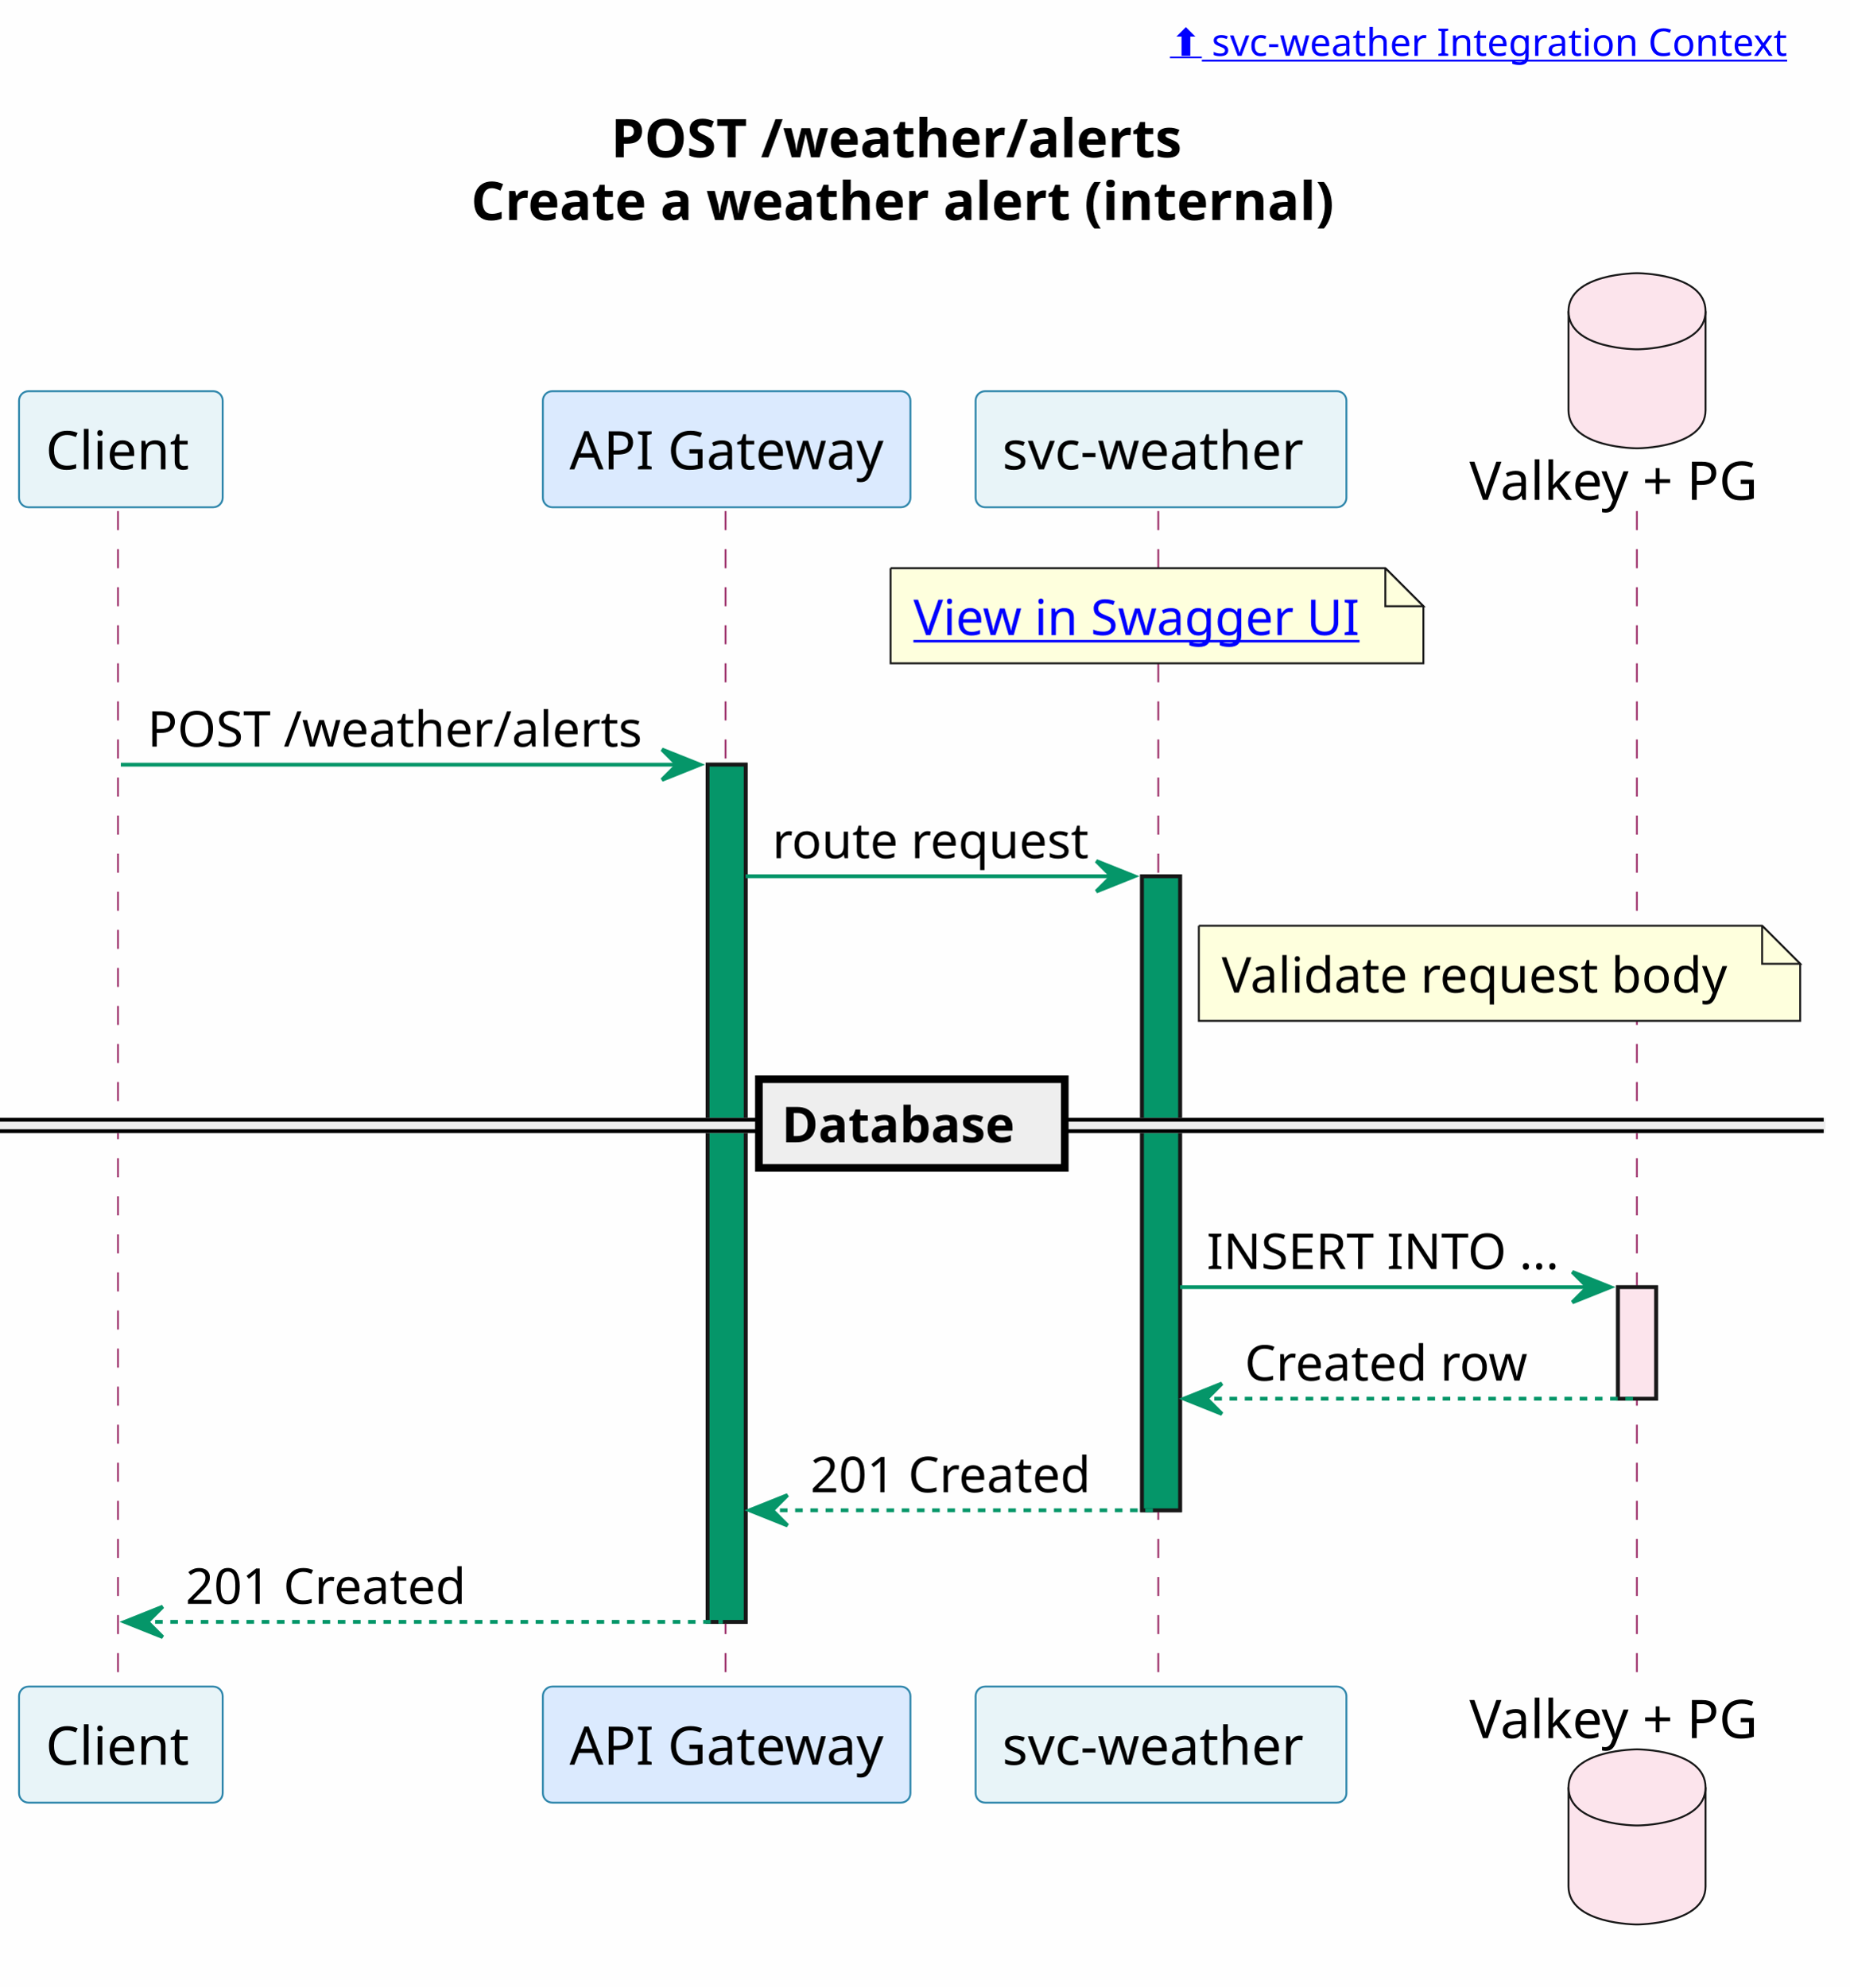
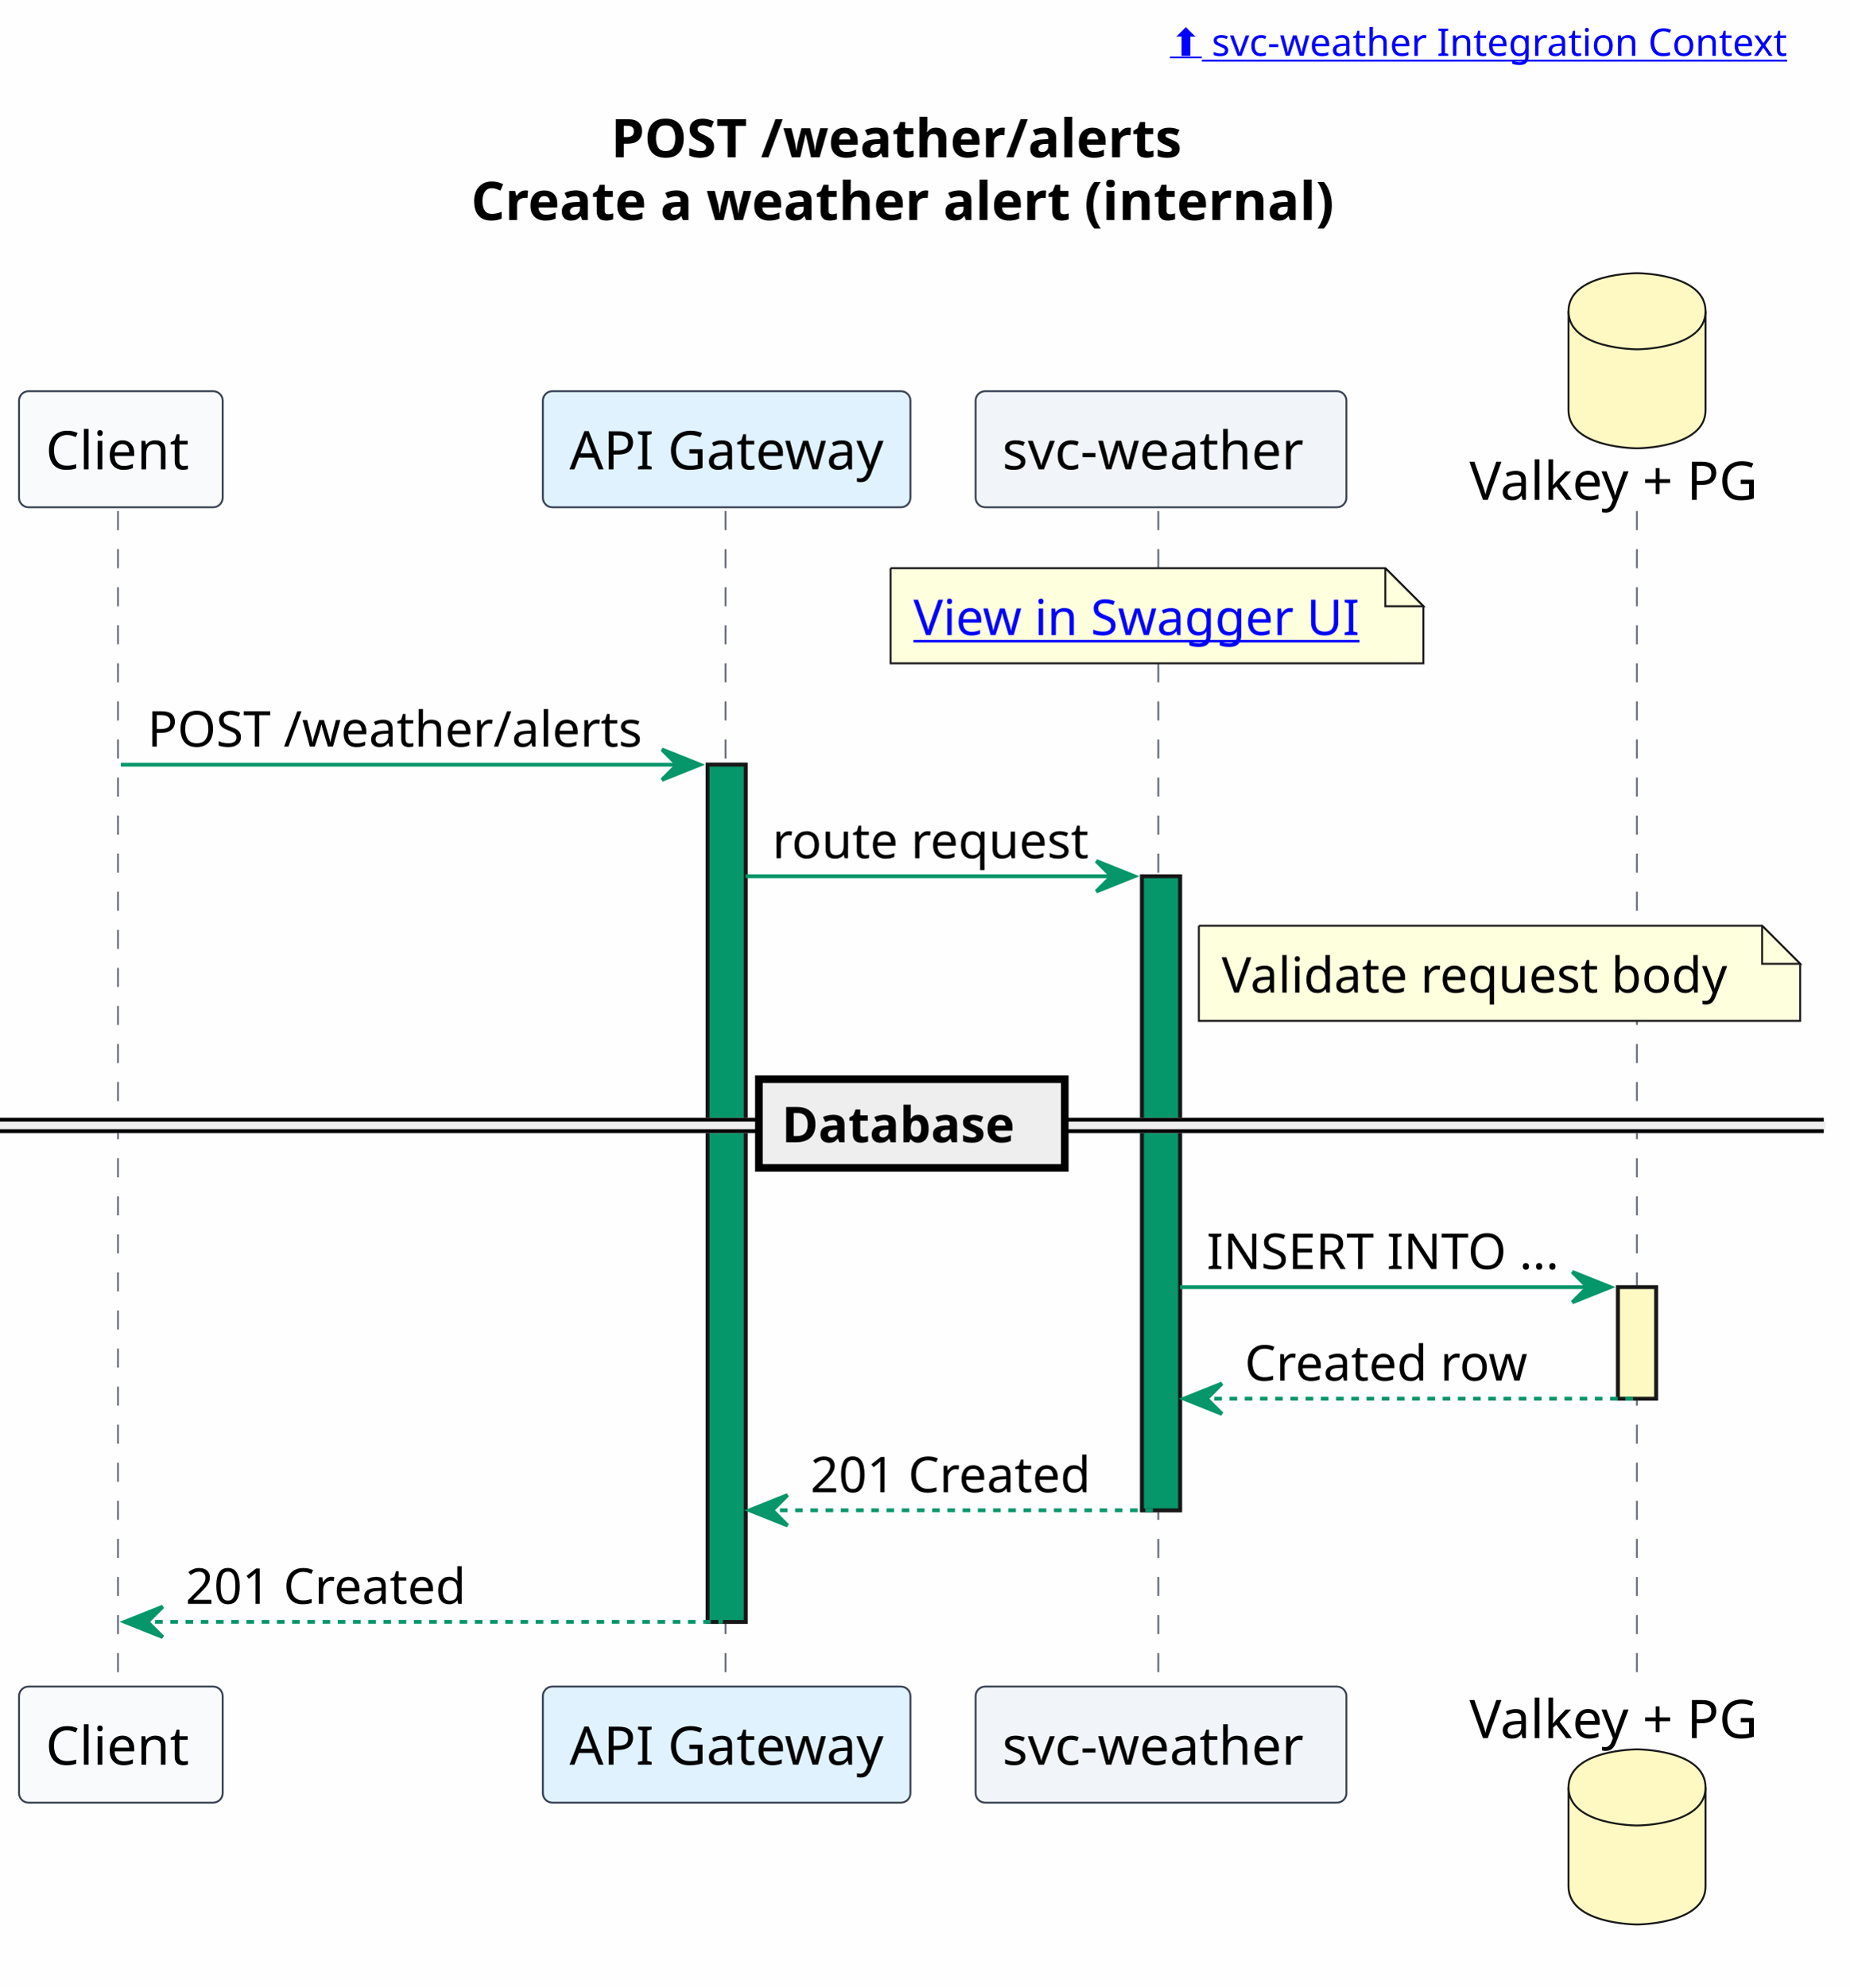
<svg xmlns="http://www.w3.org/2000/svg" xmlns:xlink="http://www.w3.org/1999/xlink" contentStyleType="text/css" data-diagram-type="SEQUENCE" height="522px" preserveAspectRatio="none" style="width:486px;height:522px;background:#FEFEFE;" version="1.1" viewBox="0 0 486 522" width="486px" zoomAndPan="magnify">
  <defs />
  <g>
    <rect fill="#FEFEFE" height="522" style="stroke:none;stroke-width:1;" width="486" x="0" y="0" />
    <text fill="#000000" font-family="'Segoe UI'" font-size="14" font-weight="bold" lengthAdjust="spacing" textLength="157.103" x="160.532" y="41.312">POST /weather/alerts</text>
    <text fill="#000000" font-family="'Segoe UI'" font-size="14" font-weight="bold" lengthAdjust="spacing" textLength="230.651" x="123.758" y="57.801">Create a weather alert (internal)</text>
    <g>
      <rect fill="#059669" height="225.174" style="stroke:#181818;stroke-width:1;" width="10" x="185.926" y="200.863" />
    </g>
    <g>
      <rect fill="#059669" height="166.553" style="stroke:#181818;stroke-width:1;" width="10" x="300.06" y="230.174" />
    </g>
    <g>
-       <rect fill="#FCE4EC" height="29.311" style="stroke:#181818;stroke-width:1;" width="10" x="425.132" y="338.106" />
+       <rect fill="#FEF9C3" height="29.311" style="stroke:#181818;stroke-width:1;" width="10" x="425.132" y="338.106" />
    </g>
    <g class="participant-lifeline" data-entity-uid="part1" data-qualified-name="Client" id="part1-lifeline">
      <g>
        <rect fill="#000000" fill-opacity="0" height="309.795" width="8" x="27.752" y="134.242" />
-         <line style="stroke:#A23B72;stroke-width:0.5;stroke-dasharray:5,5;" x1="31" x2="31" y1="134.242" y2="444.037" />
+         <line style="stroke:#6B7280;stroke-width:0.5;stroke-dasharray:5,5;" x1="31" x2="31" y1="134.242" y2="444.037" />
      </g>
    </g>
    <g class="participant-lifeline" data-entity-uid="part2" data-qualified-name="GW" id="part2-lifeline">
      <g>
        <rect fill="#000000" fill-opacity="0" height="309.795" width="8" x="186.926" y="134.242" />
-         <line style="stroke:#A23B72;stroke-width:0.5;stroke-dasharray:5,5;" x1="190.637" x2="190.637" y1="134.242" y2="444.037" />
+         <line style="stroke:#6B7280;stroke-width:0.5;stroke-dasharray:5,5;" x1="190.637" x2="190.637" y1="134.242" y2="444.037" />
      </g>
    </g>
    <g class="participant-lifeline" data-entity-uid="part3" data-qualified-name="Svc" id="part3-lifeline">
      <g>
        <rect fill="#000000" fill-opacity="0" height="309.795" width="8" x="301.06" y="134.242" />
-         <line style="stroke:#A23B72;stroke-width:0.5;stroke-dasharray:5,5;" x1="304.348" x2="304.348" y1="134.242" y2="444.037" />
+         <line style="stroke:#6B7280;stroke-width:0.5;stroke-dasharray:5,5;" x1="304.348" x2="304.348" y1="134.242" y2="444.037" />
      </g>
    </g>
    <g class="participant-lifeline" data-entity-uid="part4" data-qualified-name="DB" id="part4-lifeline">
      <g>
        <rect fill="#000000" fill-opacity="0" height="309.795" width="8" x="426.132" y="134.242" />
-         <line style="stroke:#A23B72;stroke-width:0.5;stroke-dasharray:5,5;" x1="430.096" x2="430.096" y1="134.242" y2="444.037" />
+         <line style="stroke:#6B7280;stroke-width:0.5;stroke-dasharray:5,5;" x1="430.096" x2="430.096" y1="134.242" y2="444.037" />
      </g>
    </g>
    <g class="participant participant-head" data-entity-uid="part1" data-qualified-name="Client" id="part1-head">
      <a href="/applications/" target="_top" title="/applications/" xlink:actuate="onRequest" xlink:href="/applications/" xlink:show="new" xlink:title="/applications/" xlink:type="simple">
-         <rect fill="#E8F4F8" height="30.488" rx="2.5" ry="2.5" style="stroke:#2E86AB;stroke-width:0.5;" width="53.505" x="5" y="102.754" />
+         <rect fill="#F9FAFB" height="30.488" rx="2.5" ry="2.5" style="stroke:#374151;stroke-width:0.5;" width="53.505" x="5" y="102.754" />
        <text fill="#000000" font-family="'Segoe UI'" font-size="14" lengthAdjust="spacing" textLength="39.505" x="12" y="123.289">Client</text>
      </a>
    </g>
    <g class="participant participant-tail" data-entity-uid="part1" data-qualified-name="Client" id="part1-tail">
      <a href="/applications/" target="_top" title="/applications/" xlink:actuate="onRequest" xlink:href="/applications/" xlink:show="new" xlink:title="/applications/" xlink:type="simple">
-         <rect fill="#E8F4F8" height="30.488" rx="2.5" ry="2.5" style="stroke:#2E86AB;stroke-width:0.5;" width="53.505" x="5" y="443.037" />
+         <rect fill="#F9FAFB" height="30.488" rx="2.5" ry="2.5" style="stroke:#374151;stroke-width:0.5;" width="53.505" x="5" y="443.037" />
        <text fill="#000000" font-family="'Segoe UI'" font-size="14" lengthAdjust="spacing" textLength="39.505" x="12" y="463.572">Client</text>
      </a>
    </g>
    <g class="participant participant-head" data-entity-uid="part2" data-qualified-name="GW" id="part2-head">
      <a href="/actors/#api-gateway" target="_top" title="/actors/#api-gateway" xlink:actuate="onRequest" xlink:href="/actors/#api-gateway" xlink:show="new" xlink:title="/actors/#api-gateway" xlink:type="simple">
-         <rect fill="#DBEAFE" height="30.488" rx="2.5" ry="2.5" style="stroke:#2E86AB;stroke-width:0.5;" width="96.578" x="142.637" y="102.754" />
+         <rect fill="#E0F2FE" height="30.488" rx="2.5" ry="2.5" style="stroke:#374151;stroke-width:0.5;" width="96.578" x="142.637" y="102.754" />
        <text fill="#000000" font-family="'Segoe UI'" font-size="14" lengthAdjust="spacing" textLength="82.578" x="149.637" y="123.289">API Gateway</text>
      </a>
    </g>
    <g class="participant participant-tail" data-entity-uid="part2" data-qualified-name="GW" id="part2-tail">
      <a href="/actors/#api-gateway" target="_top" title="/actors/#api-gateway" xlink:actuate="onRequest" xlink:href="/actors/#api-gateway" xlink:show="new" xlink:title="/actors/#api-gateway" xlink:type="simple">
-         <rect fill="#DBEAFE" height="30.488" rx="2.5" ry="2.5" style="stroke:#2E86AB;stroke-width:0.5;" width="96.578" x="142.637" y="443.037" />
+         <rect fill="#E0F2FE" height="30.488" rx="2.5" ry="2.5" style="stroke:#374151;stroke-width:0.5;" width="96.578" x="142.637" y="443.037" />
        <text fill="#000000" font-family="'Segoe UI'" font-size="14" lengthAdjust="spacing" textLength="82.578" x="149.637" y="463.572">API Gateway</text>
      </a>
    </g>
    <g class="participant participant-head" data-entity-uid="part3" data-qualified-name="Svc" id="part3-head">
      <a href="/microservices/svc-weather/" target="_top" title="/microservices/svc-weather/" xlink:actuate="onRequest" xlink:href="/microservices/svc-weather/" xlink:show="new" xlink:title="/microservices/svc-weather/" xlink:type="simple">
-         <rect fill="#E8F4F8" height="30.488" rx="2.5" ry="2.5" style="stroke:#2E86AB;stroke-width:0.5;" width="97.426" x="256.348" y="102.754" />
+         <rect fill="#F1F5F9" height="30.488" rx="2.5" ry="2.5" style="stroke:#374151;stroke-width:0.5;" width="97.426" x="256.348" y="102.754" />
        <text fill="#000000" font-family="'Segoe UI'" font-size="14" lengthAdjust="spacing" textLength="83.426" x="263.348" y="123.289">svc-weather</text>
      </a>
    </g>
    <g class="participant participant-tail" data-entity-uid="part3" data-qualified-name="Svc" id="part3-tail">
      <a href="/microservices/svc-weather/" target="_top" title="/microservices/svc-weather/" xlink:actuate="onRequest" xlink:href="/microservices/svc-weather/" xlink:show="new" xlink:title="/microservices/svc-weather/" xlink:type="simple">
-         <rect fill="#E8F4F8" height="30.488" rx="2.5" ry="2.5" style="stroke:#2E86AB;stroke-width:0.5;" width="97.426" x="256.348" y="443.037" />
+         <rect fill="#F1F5F9" height="30.488" rx="2.5" ry="2.5" style="stroke:#374151;stroke-width:0.5;" width="97.426" x="256.348" y="443.037" />
        <text fill="#000000" font-family="'Segoe UI'" font-size="14" lengthAdjust="spacing" textLength="83.426" x="263.348" y="463.572">svc-weather</text>
      </a>
    </g>
    <g class="participant participant-head" data-entity-uid="part4" data-qualified-name="DB" id="part4-head">
      <a href="/microservices/svc-weather/#data-store" target="_top" title="/microservices/svc-weather/#data-store" xlink:actuate="onRequest" xlink:href="/microservices/svc-weather/#data-store" xlink:show="new" xlink:title="/microservices/svc-weather/#data-store" xlink:type="simple">
        <text fill="#000000" font-family="'Segoe UI'" font-size="14" lengthAdjust="spacing" textLength="82.072" x="386.096" y="131.289">Valkey + PG</text>
-         <path d="M412.132,81.754 C412.132,71.754 430.132,71.754 430.132,71.754 C430.132,71.754 448.132,71.754 448.132,81.754 L448.132,107.754 C448.132,117.754 430.132,117.754 430.132,117.754 C430.132,117.754 412.132,117.754 412.132,107.754 L412.132,81.754" fill="#FCE4EC" style="stroke:#181818;stroke-width:0.5;" />
+         <path d="M412.132,81.754 C412.132,71.754 430.132,71.754 430.132,71.754 C430.132,71.754 448.132,71.754 448.132,81.754 L448.132,107.754 C448.132,117.754 430.132,117.754 430.132,117.754 C430.132,117.754 412.132,117.754 412.132,107.754 L412.132,81.754" fill="#FEF9C3" style="stroke:#181818;stroke-width:0.5;" />
        <path d="M412.132,81.754 C412.132,91.754 430.132,91.754 430.132,91.754 C430.132,91.754 448.132,91.754 448.132,81.754" fill="none" style="stroke:#181818;stroke-width:0.5;" />
      </a>
    </g>
    <g class="participant participant-tail" data-entity-uid="part4" data-qualified-name="DB" id="part4-tail">
      <a href="/microservices/svc-weather/#data-store" target="_top" title="/microservices/svc-weather/#data-store" xlink:actuate="onRequest" xlink:href="/microservices/svc-weather/#data-store" xlink:show="new" xlink:title="/microservices/svc-weather/#data-store" xlink:type="simple">
        <text fill="#000000" font-family="'Segoe UI'" font-size="14" lengthAdjust="spacing" textLength="82.072" x="386.096" y="456.572">Valkey + PG</text>
-         <path d="M412.132,469.525 C412.132,459.525 430.132,459.525 430.132,459.525 C430.132,459.525 448.132,459.525 448.132,469.525 L448.132,495.525 C448.132,505.525 430.132,505.525 430.132,505.525 C430.132,505.525 412.132,505.525 412.132,495.525 L412.132,469.525" fill="#FCE4EC" style="stroke:#181818;stroke-width:0.5;" />
+         <path d="M412.132,469.525 C412.132,459.525 430.132,459.525 430.132,459.525 C430.132,459.525 448.132,459.525 448.132,469.525 L448.132,495.525 C448.132,505.525 430.132,505.525 430.132,505.525 C430.132,505.525 412.132,505.525 412.132,495.525 L412.132,469.525" fill="#FEF9C3" style="stroke:#181818;stroke-width:0.5;" />
        <path d="M412.132,469.525 C412.132,479.525 430.132,479.525 430.132,479.525 C430.132,479.525 448.132,479.525 448.132,469.525" fill="none" style="stroke:#181818;stroke-width:0.5;" />
      </a>
    </g>
    <g>
      <rect fill="#059669" height="225.174" style="stroke:#181818;stroke-width:1;" width="10" x="185.926" y="200.863" />
    </g>
    <g>
      <rect fill="#059669" height="166.553" style="stroke:#181818;stroke-width:1;" width="10" x="300.06" y="230.174" />
    </g>
    <g>
-       <rect fill="#FCE4EC" height="29.311" style="stroke:#181818;stroke-width:1;" width="10" x="425.132" y="338.106" />
+       <rect fill="#FEF9C3" height="29.311" style="stroke:#181818;stroke-width:1;" width="10" x="425.132" y="338.106" />
    </g>
    <path d="M234,149.242 L234,174.242 L374,174.242 L374,159.242 L364,149.242 L234,149.242" fill="#FEFFDD" style="stroke:#181818;stroke-width:0.5;" />
    <path d="M364,149.242 L364,159.242 L374,159.242 L364,149.242" fill="#FEFFDD" style="stroke:#181818;stroke-width:0.5;" />
    <a href="/services/api/svc-weather.html#/Alerts/createWeatherAlert" target="_top" title="/services/api/svc-weather.html#/Alerts/createWeatherAlert" xlink:actuate="onRequest" xlink:href="/services/api/svc-weather.html#/Alerts/createWeatherAlert" xlink:show="new" xlink:title="/services/api/svc-weather.html#/Alerts/createWeatherAlert" xlink:type="simple">
      <text fill="#0000FF" font-family="'Segoe UI'" font-size="13" lengthAdjust="spacing" text-decoration="underline" textLength="119.406" x="240" y="166.81">View in Swagger UI</text>
    </a>
    <g class="message" data-entity-1="part1" data-entity-2="part2" id="msg1">
      <polygon fill="#059669" points="173.926,196.863,183.926,200.863,173.926,204.863,177.926,200.863" style="stroke:#059669;stroke-width:1;" />
      <line style="stroke:#059669;stroke-width:1;" x1="31.752" x2="179.926" y1="200.863" y2="200.863" />
      <text fill="#000000" font-family="'Segoe UI'" font-size="13" lengthAdjust="spacing" textLength="135.173" x="38.752" y="196.121">POST /weather/alerts</text>
    </g>
    <g class="message" data-entity-1="part2" data-entity-2="part3" id="msg2">
      <polygon fill="#059669" points="288.06,226.174,298.06,230.174,288.06,234.174,292.06,230.174" style="stroke:#059669;stroke-width:1;" />
      <line style="stroke:#059669;stroke-width:1;" x1="195.926" x2="294.06" y1="230.174" y2="230.174" />
      <text fill="#000000" font-family="'Segoe UI'" font-size="13" lengthAdjust="spacing" textLength="85.135" x="202.926" y="225.432">route request</text>
    </g>
    <path d="M315,243.174 L315,268.174 L473,268.174 L473,253.174 L463,243.174 L315,243.174" fill="#FEFFDD" style="stroke:#181818;stroke-width:0.5;" />
    <path d="M463,243.174 L463,253.174 L473,253.174 L463,243.174" fill="#FEFFDD" style="stroke:#181818;stroke-width:0.5;" />
    <text fill="#000000" font-family="'Segoe UI'" font-size="13" lengthAdjust="spacing" textLength="137.573" x="321" y="260.742">Validate request body</text>
    <rect fill="#EEEEEE" height="3" style="stroke:#EEEEEE;stroke-width:1;" width="479.168" x="0" y="294.14" />
    <line style="stroke:#000000;stroke-width:1;" x1="0" x2="479.168" y1="294.14" y2="294.14" />
    <line style="stroke:#000000;stroke-width:1;" x1="0" x2="479.168" y1="297.14" y2="297.14" />
    <rect fill="#EEEEEE" height="23.311" style="stroke:#000000;stroke-width:2;" width="80.371" x="199.399" y="283.484" />
    <text fill="#000000" font-family="'Segoe UI'" font-size="13" font-weight="bold" lengthAdjust="spacing" textLength="62.086" x="205.399" y="300.053">Database</text>
    <g class="message" data-entity-1="part3" data-entity-2="part4" id="msg3">
      <polygon fill="#059669" points="413.132,334.106,423.132,338.106,413.132,342.106,417.132,338.106" style="stroke:#059669;stroke-width:1;" />
      <line style="stroke:#059669;stroke-width:1;" x1="310.06" x2="419.132" y1="338.106" y2="338.106" />
      <text fill="#000000" font-family="'Segoe UI'" font-size="13" lengthAdjust="spacing" textLength="96.072" x="317.06" y="333.363">INSERT INTO ...</text>
    </g>
    <g class="message" data-entity-1="part4" data-entity-2="part3" id="msg4">
      <polygon fill="#059669" points="321.06,363.416,311.06,367.416,321.06,371.416,317.06,367.416" style="stroke:#059669;stroke-width:1;" />
      <line style="stroke:#059669;stroke-width:1;stroke-dasharray:2,2;" x1="315.06" x2="429.132" y1="367.416" y2="367.416" />
      <text fill="#000000" font-family="'Segoe UI'" font-size="13" lengthAdjust="spacing" textLength="76.457" x="327.06" y="362.674">Created row</text>
    </g>
    <g class="message" data-entity-1="part3" data-entity-2="part2" id="msg5">
      <polygon fill="#059669" points="206.926,392.727,196.926,396.727,206.926,400.727,202.926,396.727" style="stroke:#059669;stroke-width:1;" />
      <line style="stroke:#059669;stroke-width:1;stroke-dasharray:2,2;" x1="200.926" x2="304.06" y1="396.727" y2="396.727" />
      <text fill="#000000" font-family="'Segoe UI'" font-size="13" lengthAdjust="spacing" textLength="77.797" x="212.926" y="391.984">201 Created</text>
    </g>
    <g class="message" data-entity-1="part2" data-entity-2="part1" id="msg6">
      <polygon fill="#059669" points="42.752,422.037,32.752,426.037,42.752,430.037,38.752,426.037" style="stroke:#059669;stroke-width:1;" />
      <line style="stroke:#059669;stroke-width:1;stroke-dasharray:2,2;" x1="36.752" x2="189.926" y1="426.037" y2="426.037" />
      <text fill="#000000" font-family="'Segoe UI'" font-size="13" lengthAdjust="spacing" textLength="77.797" x="48.752" y="421.295">201 Created</text>
    </g>
    <a href="/microservices/svc-weather/#integration-context" target="_top" title="/microservices/svc-weather/#integration-context" xlink:actuate="onRequest" xlink:href="/microservices/svc-weather/#integration-context" xlink:show="new" xlink:title="/microservices/svc-weather/#integration-context" xlink:type="simple">
      <text fill="#0000FF" font-family="'Segoe UI'" font-size="10" lengthAdjust="spacing" text-decoration="underline" textLength="170.762" x="307.407" y="14.668">⬆ svc-weather Integration Context</text>
    </a>
  </g>
</svg>
